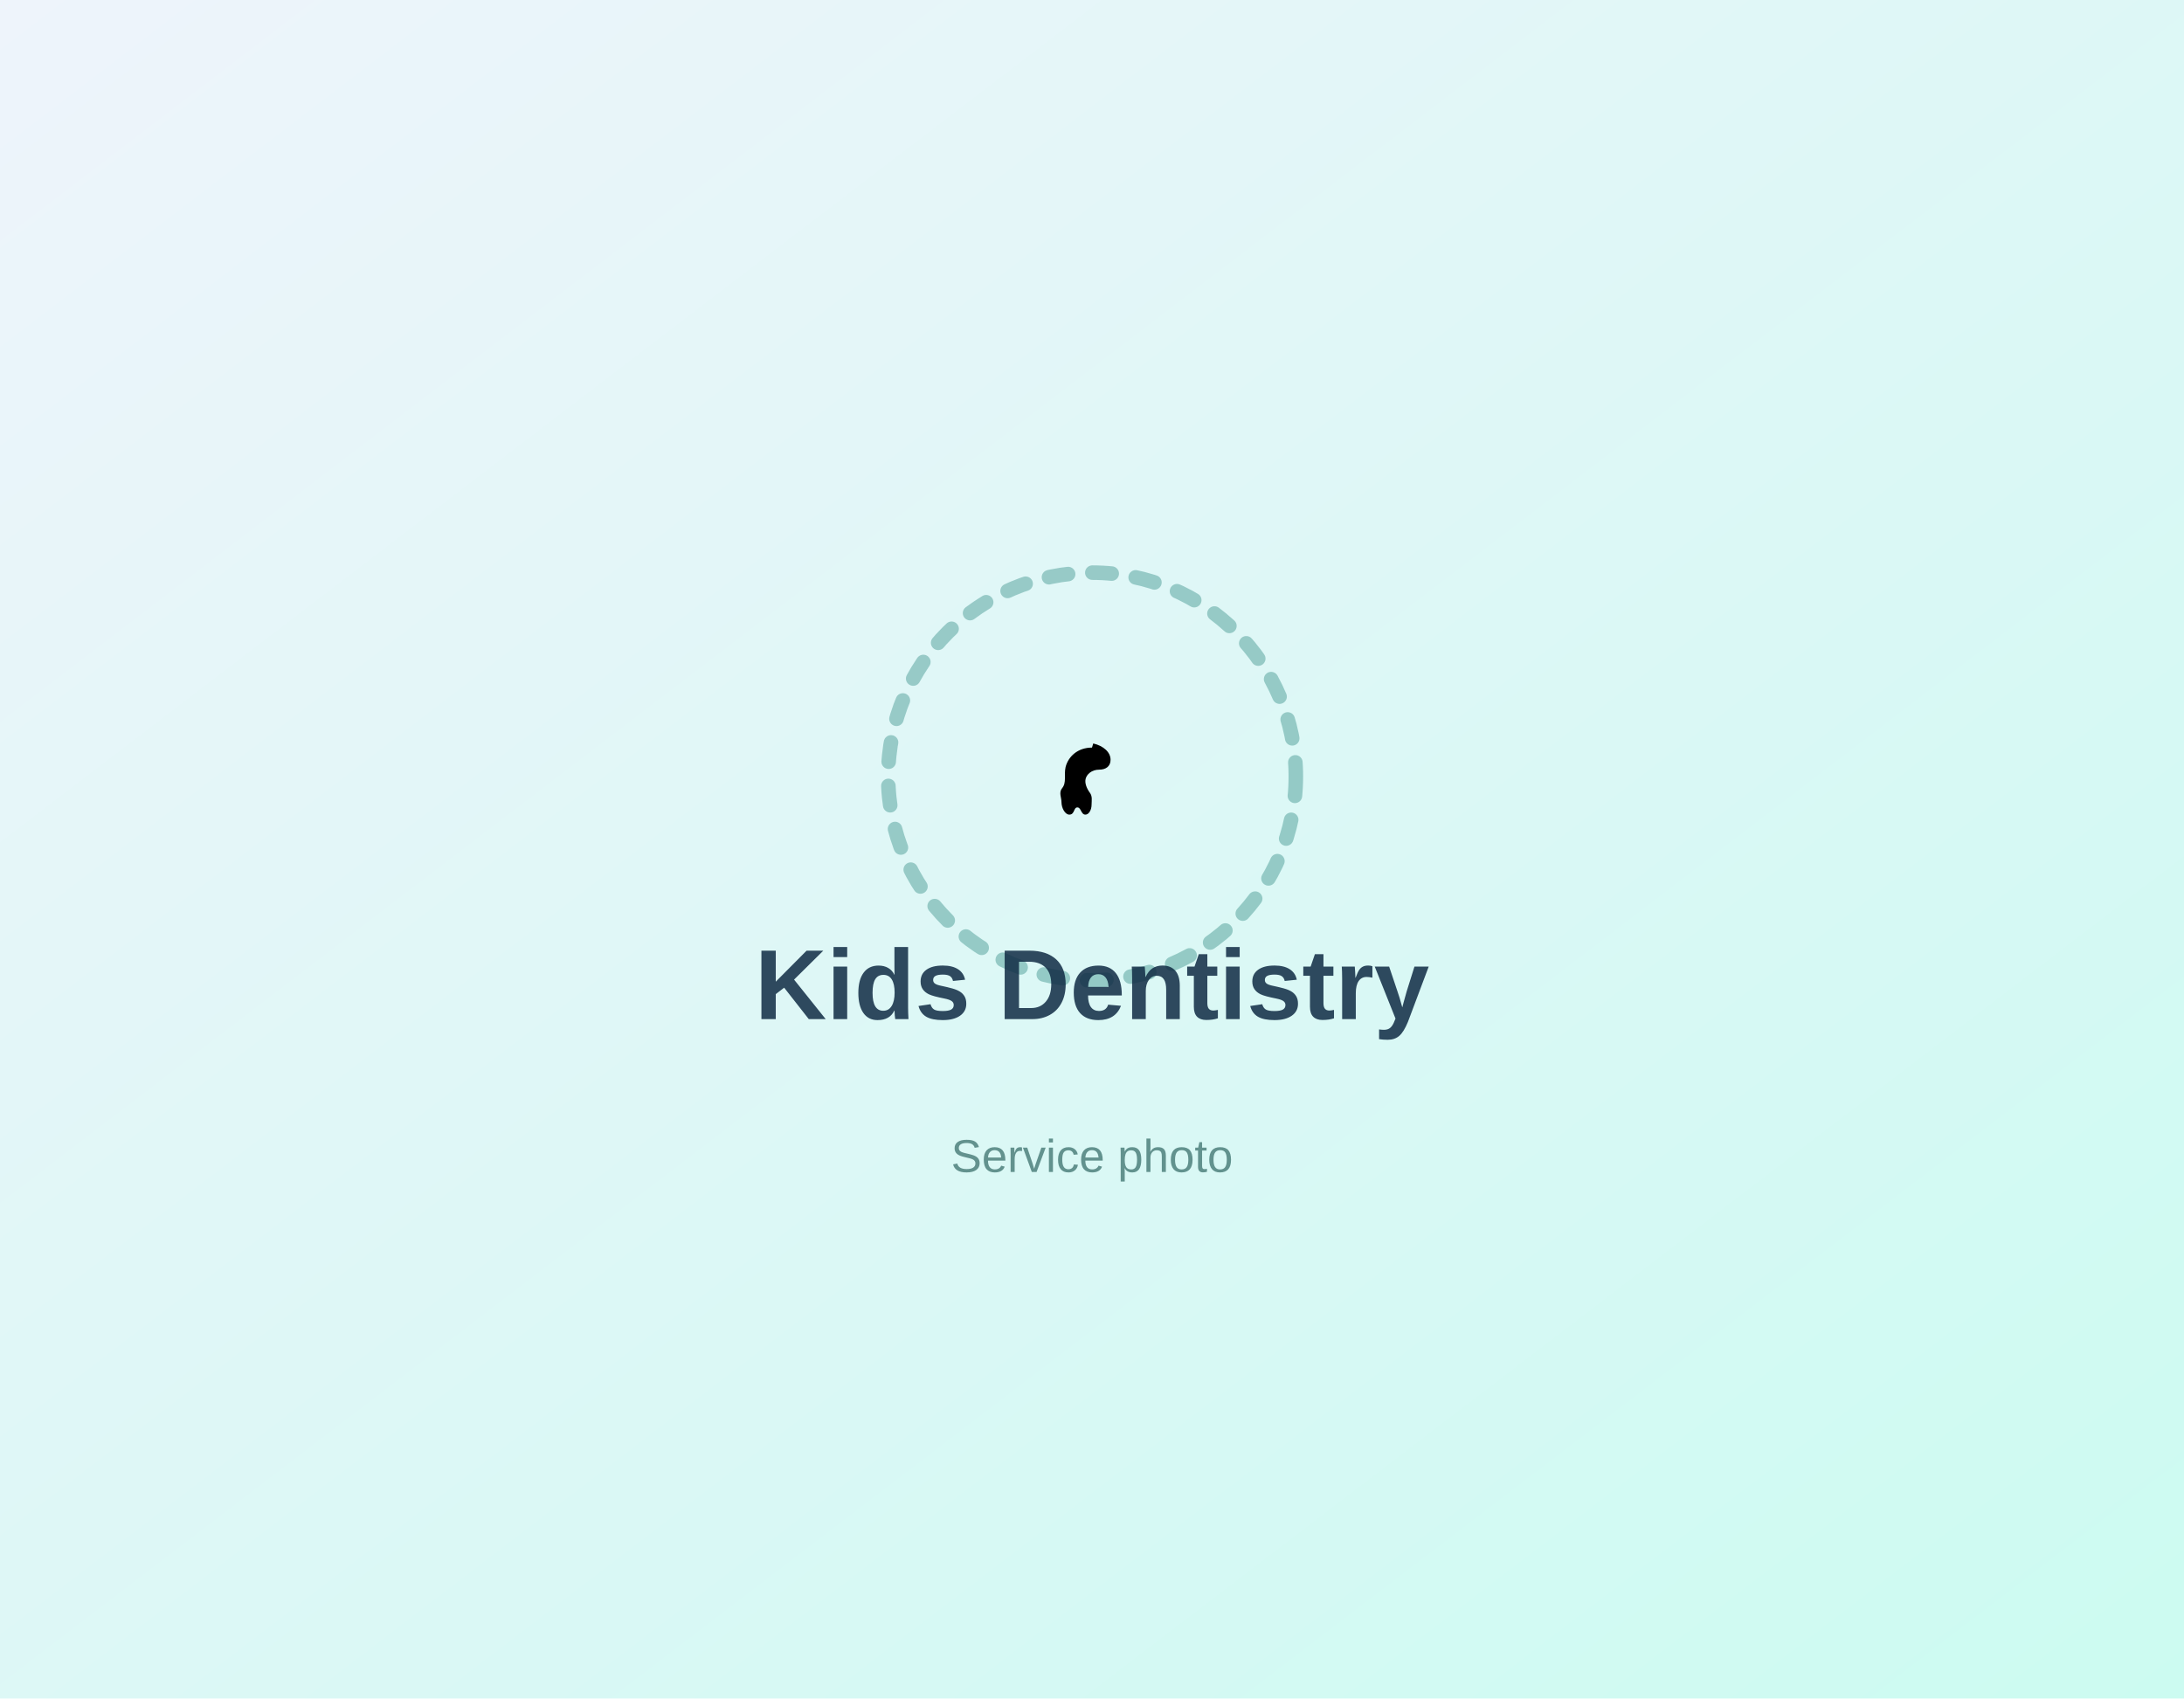
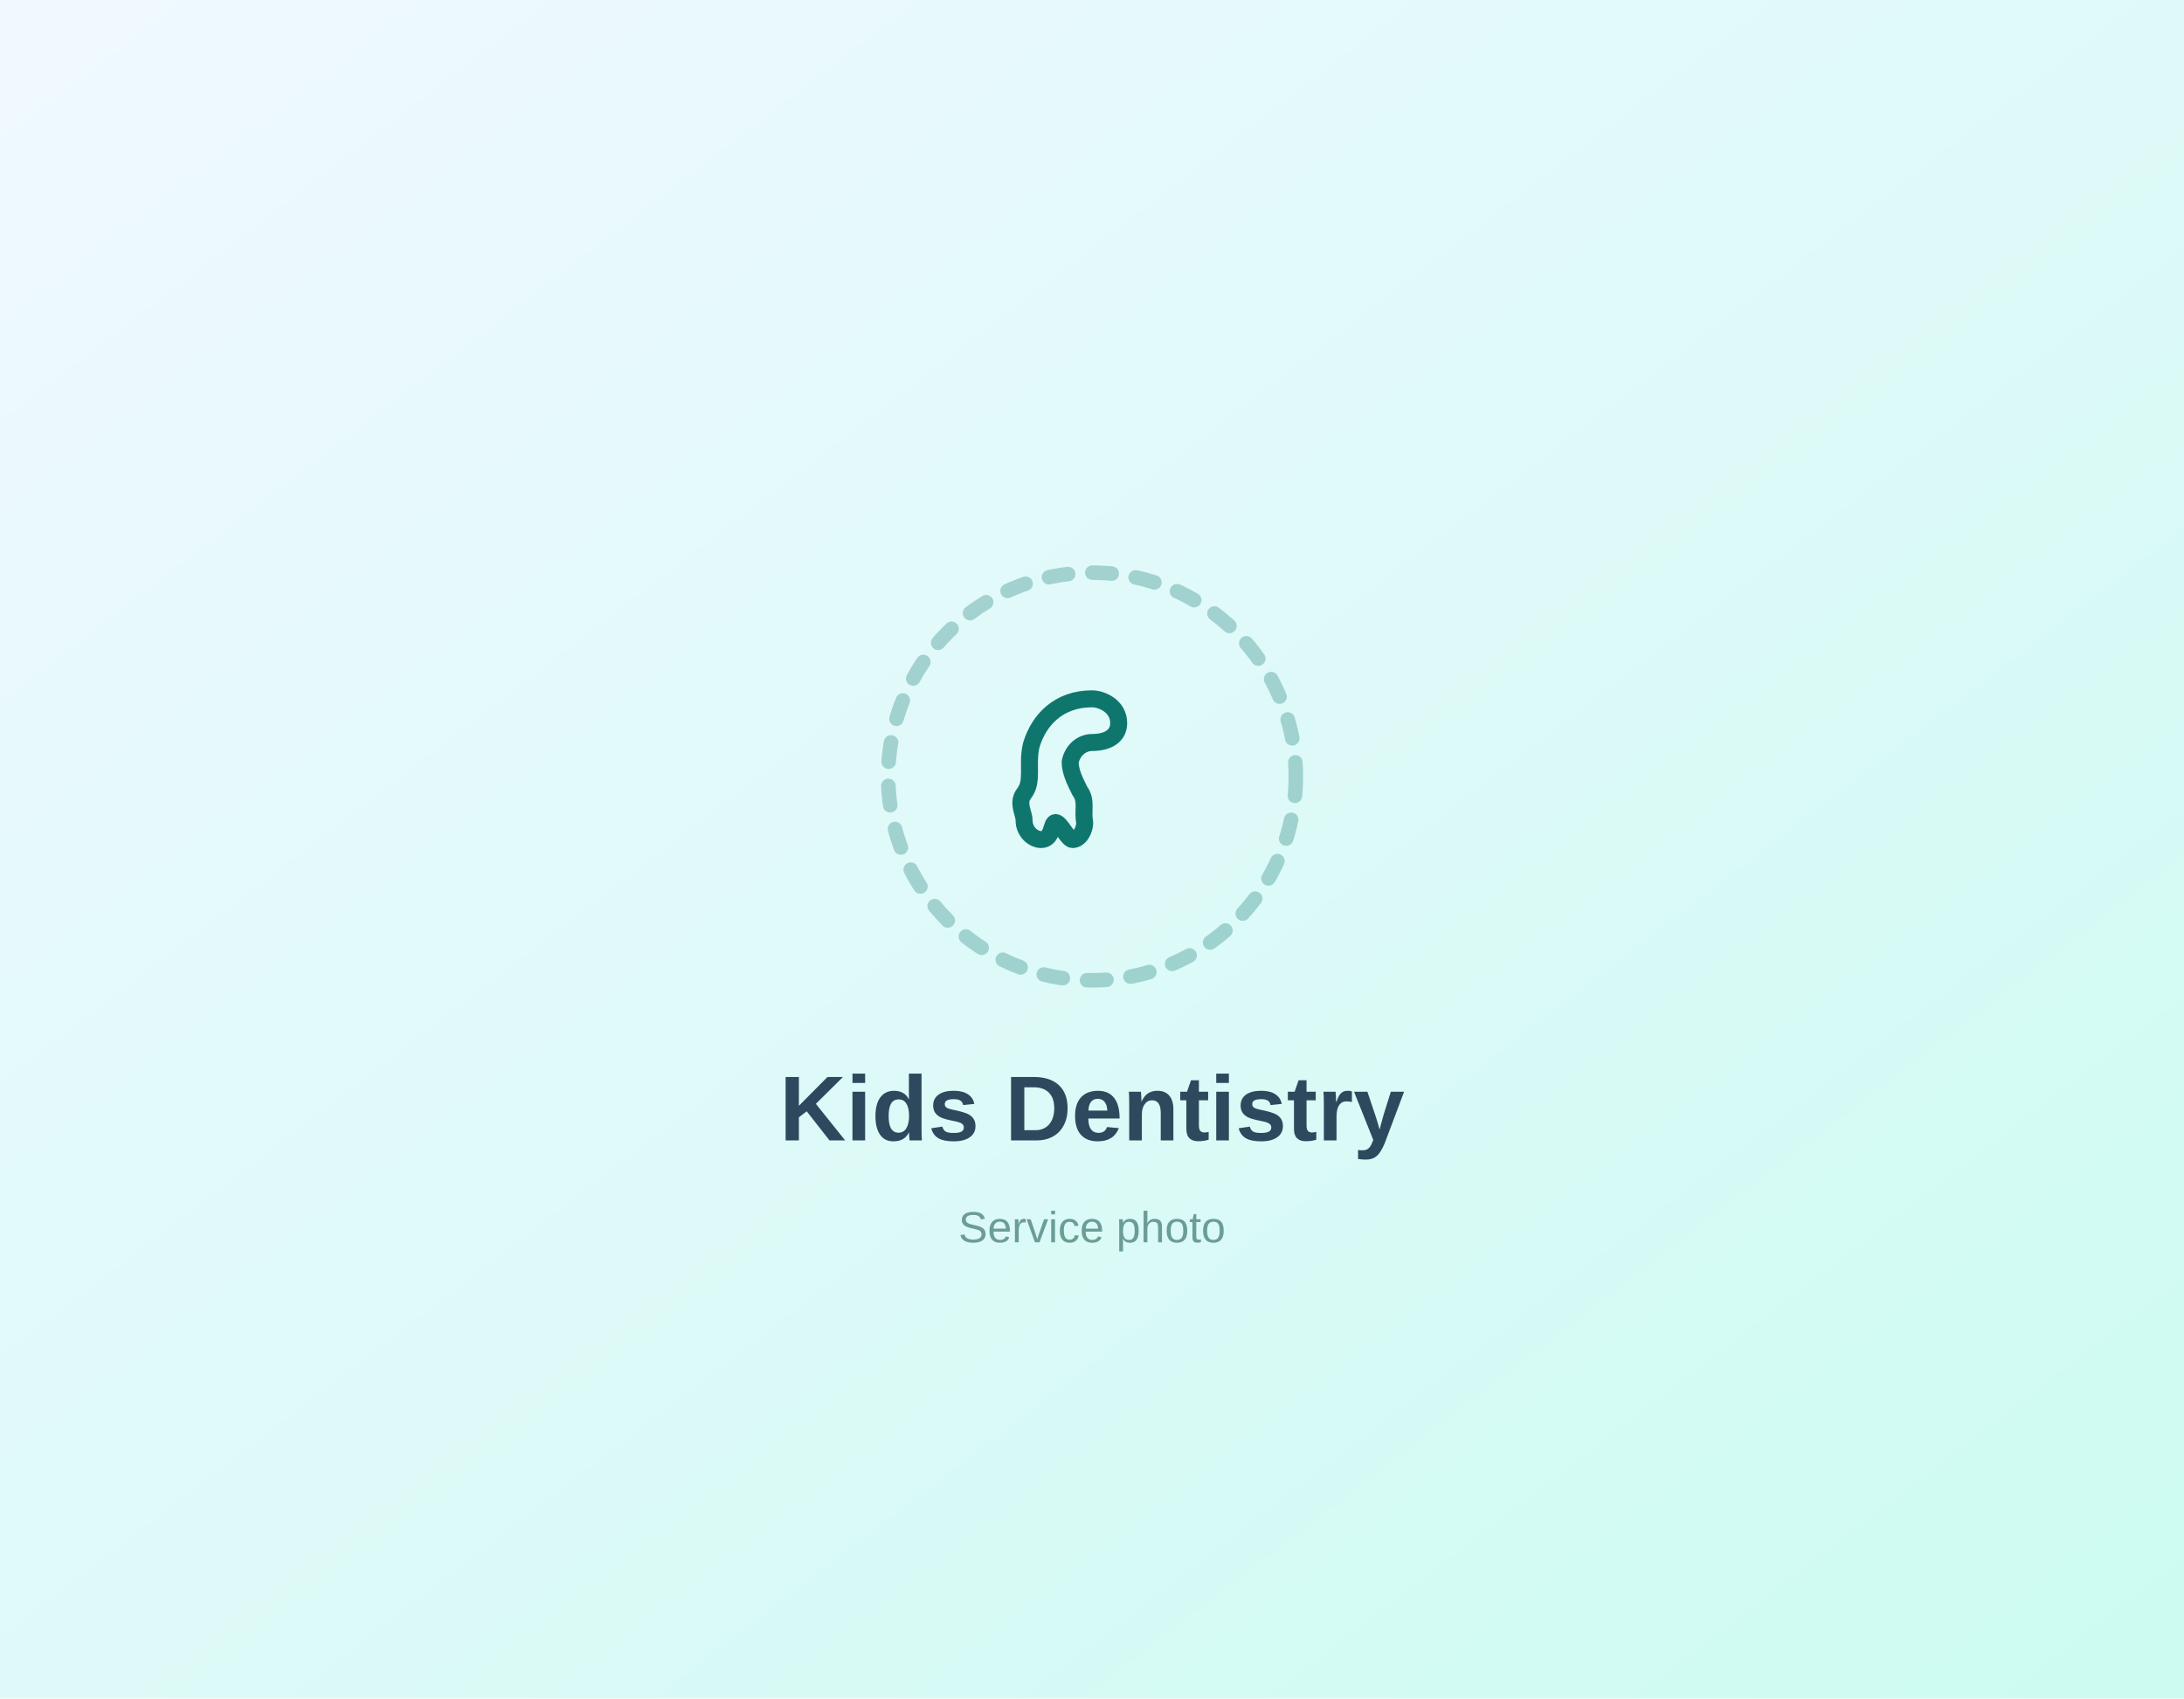
- <svg xmlns="http://www.w3.org/2000/svg" width="900" height="700" viewBox="0 0 900 700" role="img" aria-label="Kids Dentistry placeholder">
+ <svg xmlns="http://www.w3.org/2000/svg" width="900" height="700" viewBox="0 0 900 700" role="img" aria-label="Kids Dentistry">
  <defs>
    <linearGradient id="g" x1="0" y1="0" x2="1" y2="1">
-       <stop offset="0" stop-color="#eef4fb" />
+       <stop offset="0" stop-color="#f0f9ff" />
      <stop offset="1" stop-color="#ccfbf1" />
    </linearGradient>
  </defs>
  <rect width="900" height="700" fill="url(#g)" />
  <g transform="translate(450 320)" fill="none" stroke="#0f766e" stroke-width="6" stroke-linecap="round">
-     <circle r="84" opacity="0.35" fill="none" stroke-dasharray="8 10" />
+     <circle r="84" opacity="0.30" fill="none" stroke-dasharray="8 10" />
  </g>
-   <g transform="translate(450 320) scale(0.85)">
-     <path transform="translate(-32,-32)" d="M32 18c-7 0-11.5 4.4-12.8 9.4-.9 4.1.6 7.5-1.7 10.3-1.7 2.1-.3 4.5-.3 6.7 0 3 1.8 6.1 3.8 6.1 2.7 0 2-3.5 3.9-3.5s1.7 3.5 3.9 3.5c1.7 0 3-2.3 3-4.9 0-1.9.5-4-.9-5.8-1.4-1.9-2.5-4.5-2-6.6.5-2.2 2.9-4.5 6.6-4.5 3.2 0 5.5-1.6 5.5-4.8 0-3.6-3.3-6.7-8.4-7.9z" />
+   <g transform="translate(450 320)">
+     <g stroke="#0f766e" stroke-width="7" stroke-linecap="round" stroke-linejoin="round" fill="none">
+       <path d="M0-32c-14 0-22 9-25 19-2 8 1 15-3 20-3 4 0 8 0 11 0 5 4 8 7 8 5 0 4-7 6-7s5 7 7 7c3 0 5-4 5-7-1-5 1-9-2-13-2-4-4-8-4-12 1-5 5-8 9-8 7 0 11-3 11-8 0-7-7-10-11-10z" />
+     </g>
  </g>
-   <text x="50%" y="420" text-anchor="middle" font-family="Segoe UI, Arial, sans-serif" font-size="41" font-weight="700" fill="#0f2a43" opacity="0.85">Kids Dentistry</text>
-   <text x="50%" y="483" text-anchor="middle" font-family="Segoe UI, Arial, sans-serif" font-size="19" fill="#134e4a" opacity="0.6">Service photo</text>
+   <text x="50%" y="470" text-anchor="middle" font-family="Segoe UI, Arial, sans-serif" font-size="38" font-weight="700" fill="#0f2a43" opacity="0.85">Kids Dentistry</text>
+   <text x="50%" y="512" text-anchor="middle" font-family="Segoe UI, Arial, sans-serif" font-size="18" fill="#134e4a" opacity="0.55">Service photo</text>
</svg>
